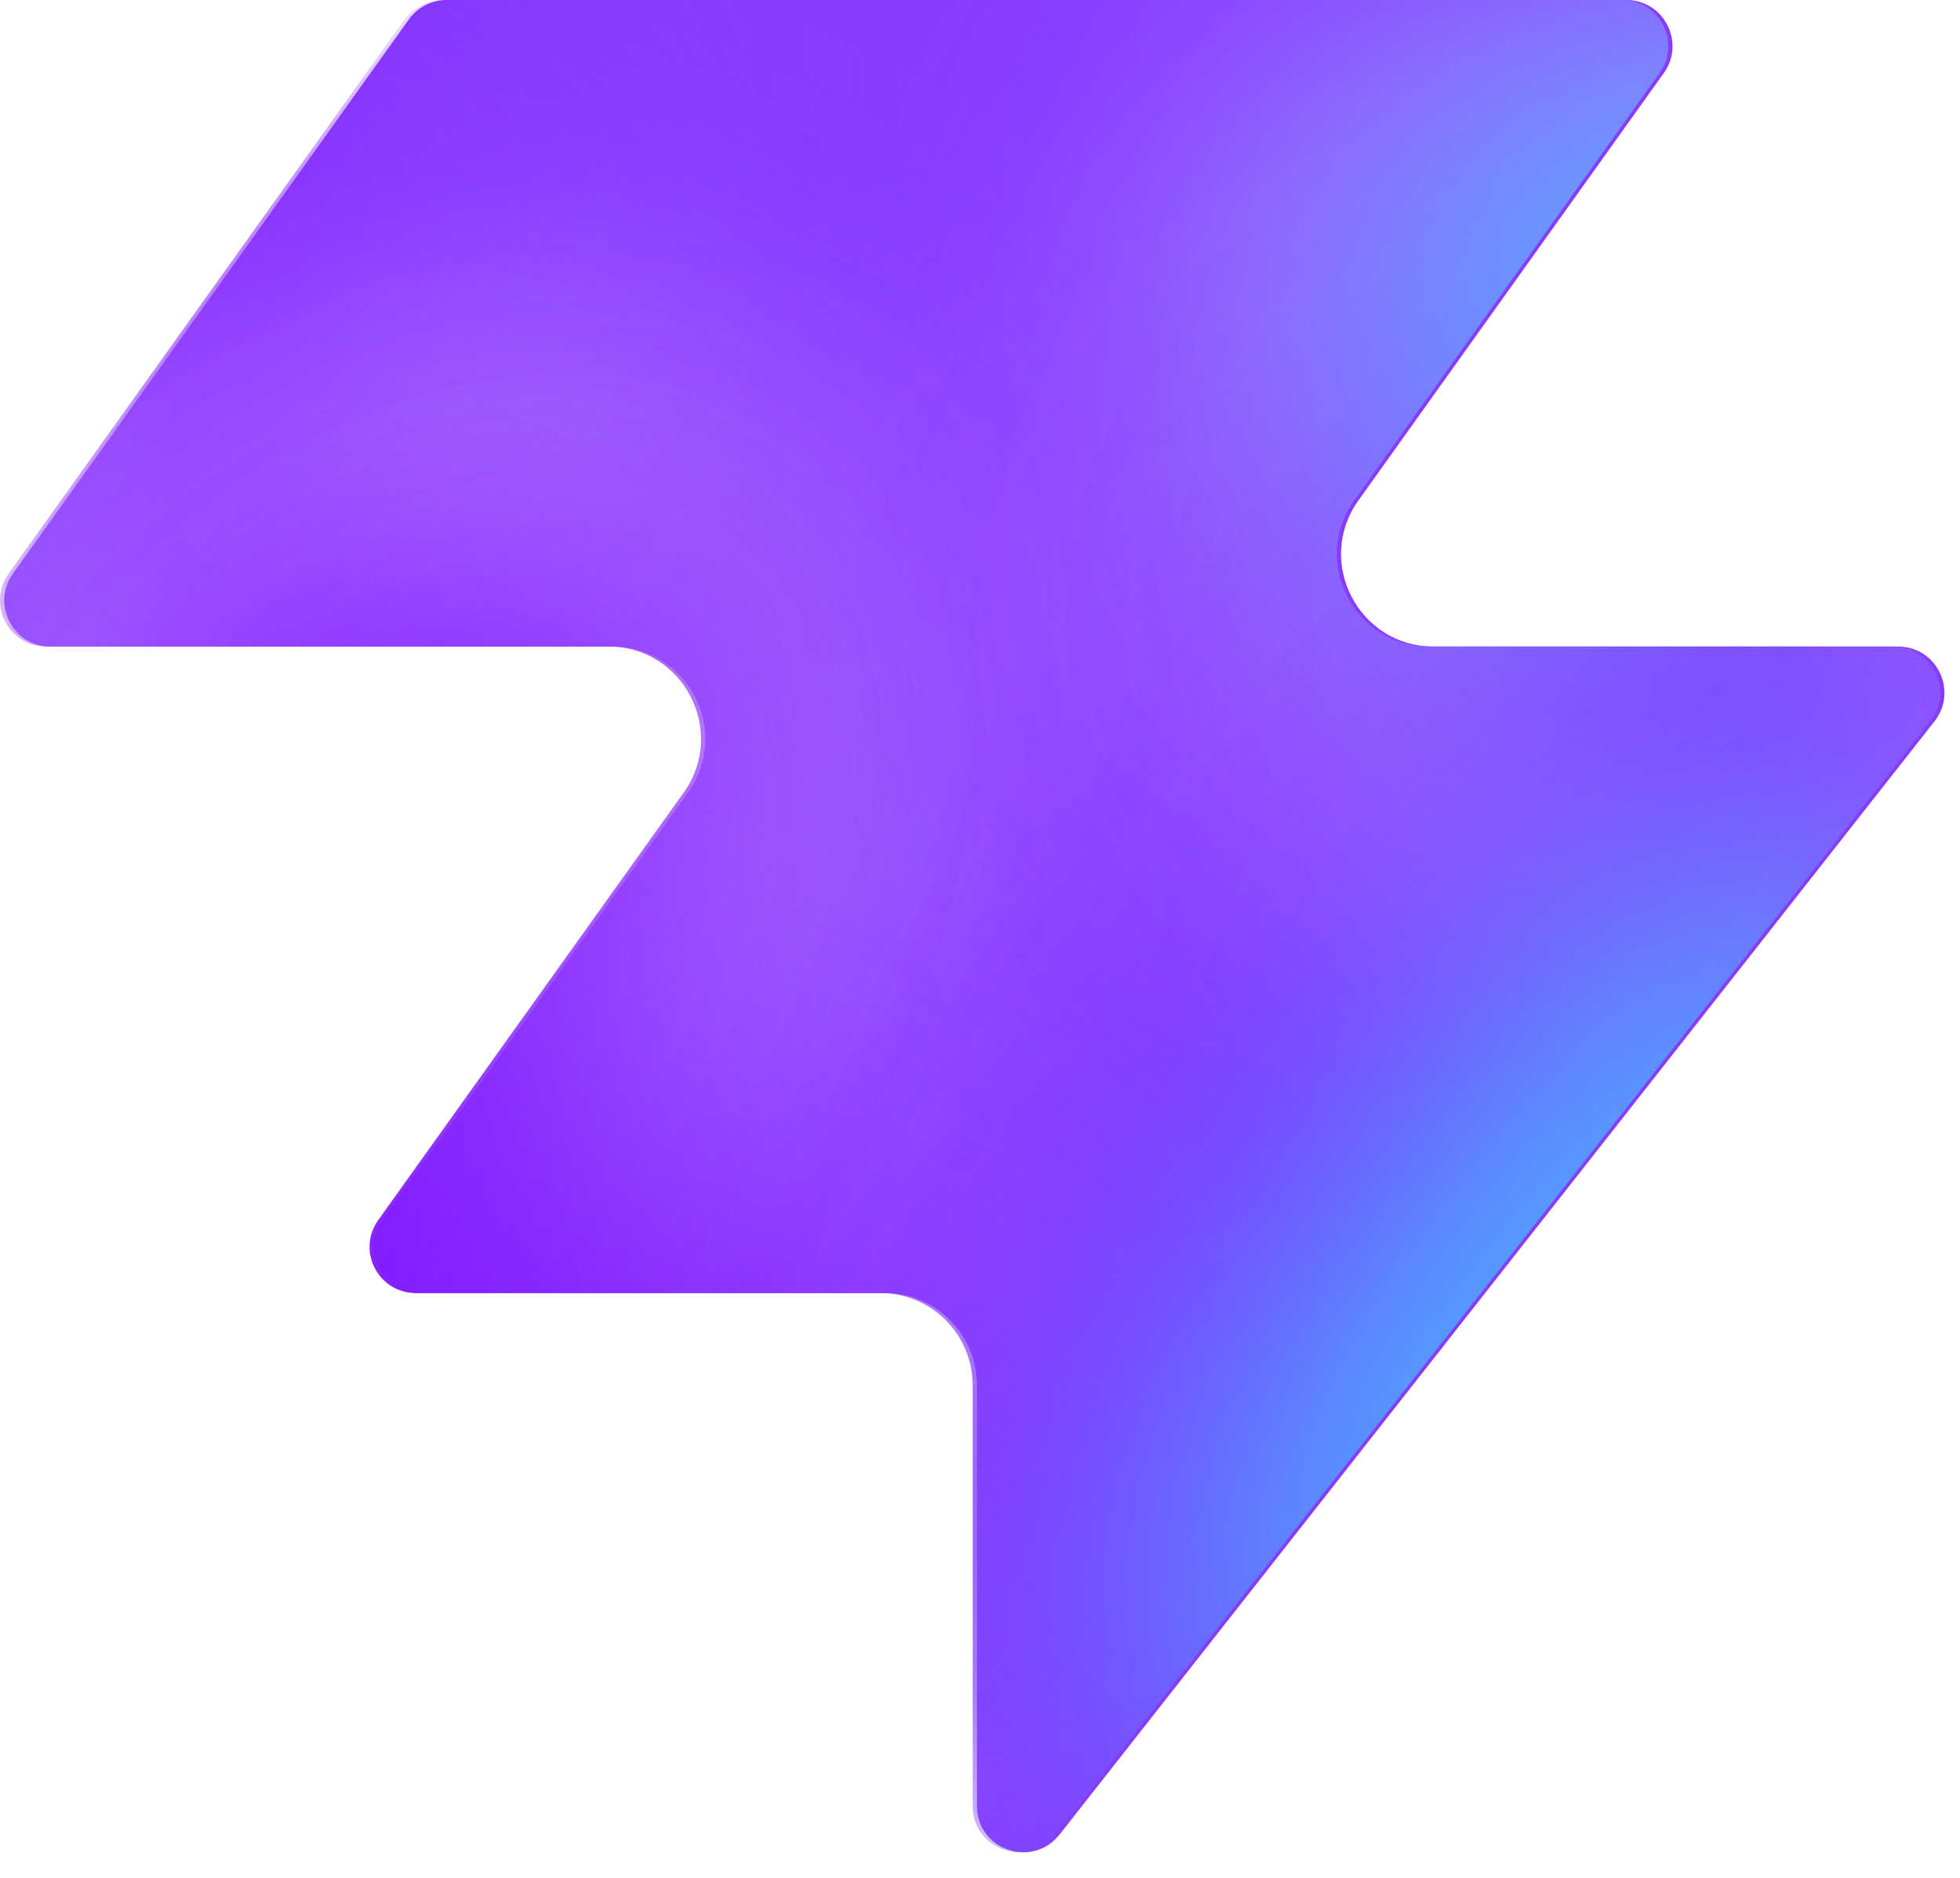
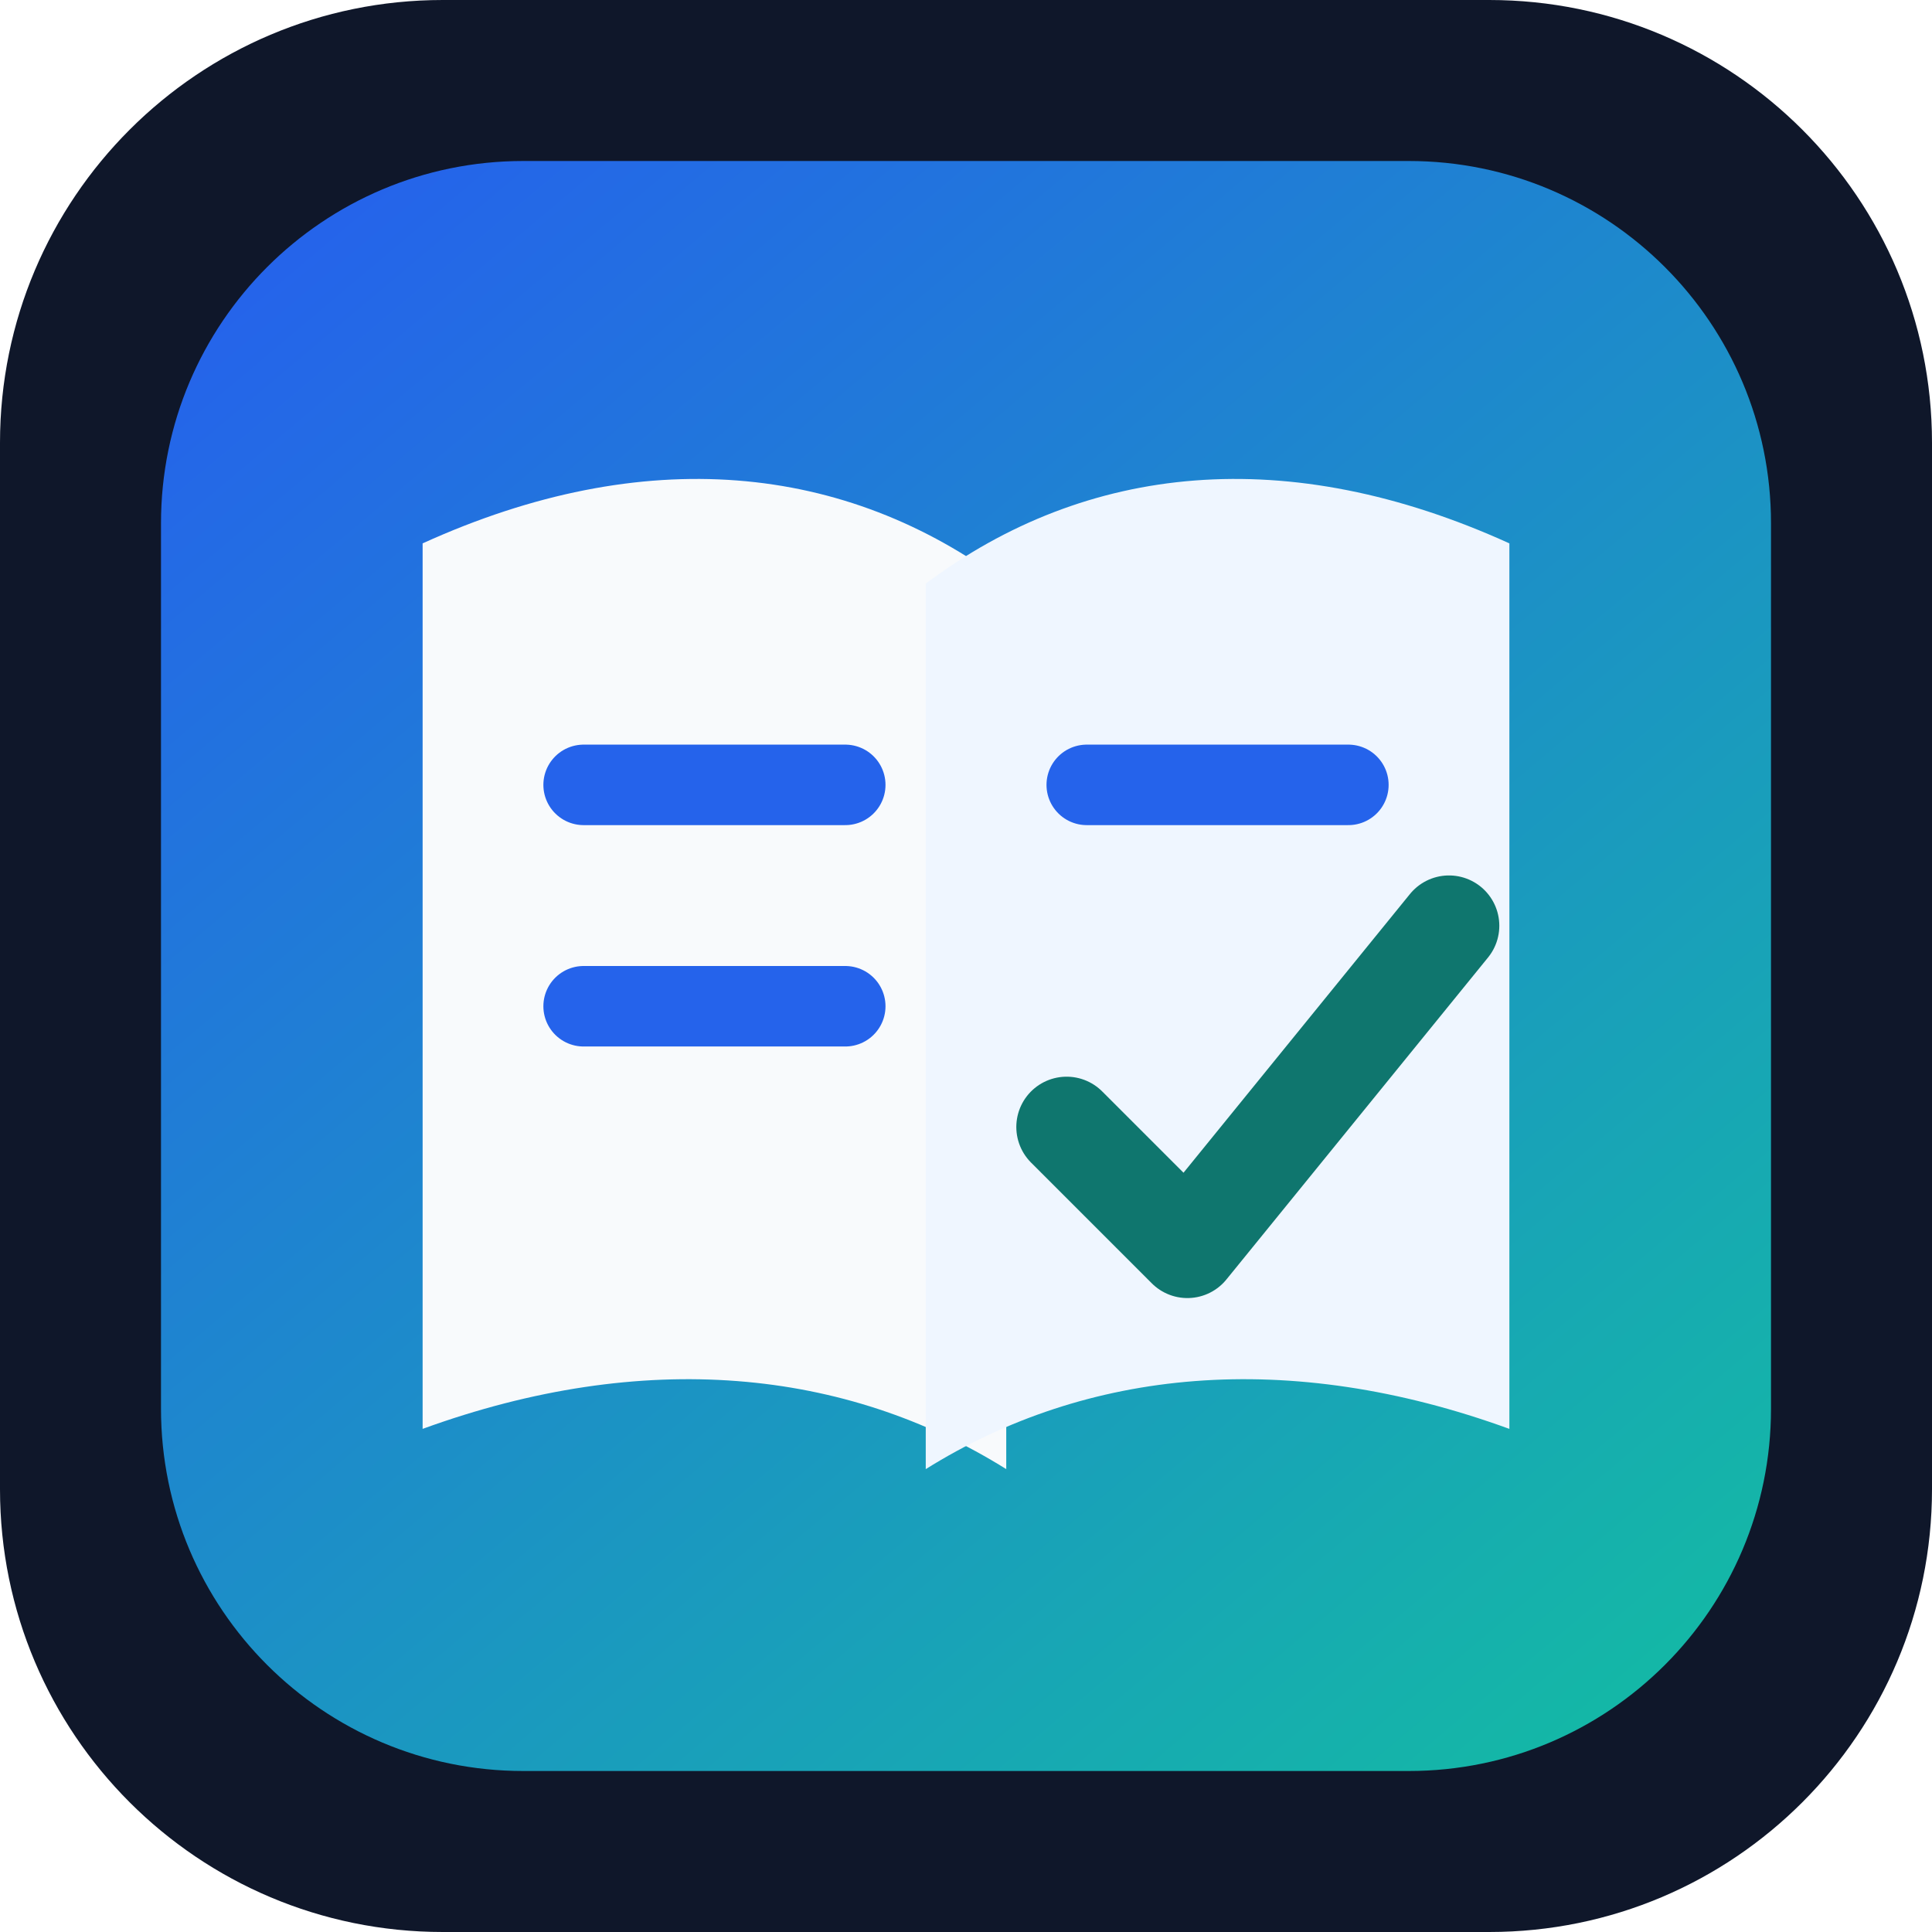
- <svg xmlns="http://www.w3.org/2000/svg" width="48" height="46" fill="none" viewBox="0 0 48 46">
-   <path fill="#863bff" d="M25.946 44.938c-.664.845-2.021.375-2.021-.698V33.937a2.26 2.26 0 0 0-2.262-2.262H10.287c-.92 0-1.456-1.04-.92-1.788l7.48-10.471c1.07-1.497 0-3.578-1.842-3.578H1.237c-.92 0-1.456-1.04-.92-1.788L10.013.474c.214-.297.556-.474.92-.474h28.894c.92 0 1.456 1.04.92 1.788l-7.48 10.471c-1.07 1.498 0 3.579 1.842 3.579h11.377c.943 0 1.473 1.088.89 1.83L25.947 44.94z" style="fill:#863bff;fill:color(display-p3 .525 .23 1);fill-opacity:1" />
-   <mask id="a" width="48" height="46" x="0" y="0" maskUnits="userSpaceOnUse" style="mask-type:alpha">
-     <path fill="#000" d="M25.842 44.938c-.664.844-2.021.375-2.021-.698V33.937a2.26 2.26 0 0 0-2.262-2.262H10.183c-.92 0-1.456-1.04-.92-1.788l7.48-10.471c1.07-1.498 0-3.579-1.842-3.579H1.133c-.92 0-1.456-1.04-.92-1.787L9.91.473c.214-.297.556-.474.92-.474h28.894c.92 0 1.456 1.04.92 1.788l-7.48 10.471c-1.07 1.498 0 3.578 1.842 3.578h11.377c.943 0 1.473 1.088.89 1.832L25.843 44.94z" style="fill:#000;fill-opacity:1" />
-   </mask>
-   <g mask="url(#a)">
-     <g filter="url(#b)">
-       <ellipse cx="5.508" cy="14.704" fill="#ede6ff" rx="5.508" ry="14.704" style="fill:#ede6ff;fill:color(display-p3 .927 .903 1);fill-opacity:1" transform="matrix(.00324 1 1 -.00324 -4.47 31.516)" />
-     </g>
-     <g filter="url(#c)">
-       <ellipse cx="10.399" cy="29.851" fill="#ede6ff" rx="10.399" ry="29.851" style="fill:#ede6ff;fill:color(display-p3 .927 .903 1);fill-opacity:1" transform="matrix(.00324 1 1 -.00324 -39.328 7.883)" />
-     </g>
-     <g filter="url(#d)">
-       <ellipse cx="5.508" cy="30.487" fill="#7e14ff" rx="5.508" ry="30.487" style="fill:#7e14ff;fill:color(display-p3 .492 .077 1);fill-opacity:1" transform="rotate(89.814 -25.913 -14.639)scale(1 -1)" />
-     </g>
-     <g filter="url(#e)">
-       <ellipse cx="5.508" cy="30.599" fill="#7e14ff" rx="5.508" ry="30.599" style="fill:#7e14ff;fill:color(display-p3 .492 .077 1);fill-opacity:1" transform="rotate(89.814 -32.644 -3.334)scale(1 -1)" />
-     </g>
-     <g filter="url(#f)">
-       <ellipse cx="5.508" cy="30.599" fill="#7e14ff" rx="5.508" ry="30.599" style="fill:#7e14ff;fill:color(display-p3 .492 .077 1);fill-opacity:1" transform="matrix(.00324 1 1 -.00324 -34.34 30.47)" />
-     </g>
-     <g filter="url(#g)">
-       <ellipse cx="14.072" cy="22.078" fill="#ede6ff" rx="14.072" ry="22.078" style="fill:#ede6ff;fill:color(display-p3 .927 .903 1);fill-opacity:1" transform="rotate(93.35 24.506 48.493)scale(-1 1)" />
-     </g>
-     <g filter="url(#h)">
-       <ellipse cx="3.47" cy="21.501" fill="#7e14ff" rx="3.47" ry="21.501" style="fill:#7e14ff;fill:color(display-p3 .492 .077 1);fill-opacity:1" transform="rotate(89.009 28.708 47.59)scale(-1 1)" />
-     </g>
-     <g filter="url(#i)">
-       <ellipse cx="3.47" cy="21.501" fill="#7e14ff" rx="3.47" ry="21.501" style="fill:#7e14ff;fill:color(display-p3 .492 .077 1);fill-opacity:1" transform="rotate(89.009 28.708 47.59)scale(-1 1)" />
-     </g>
-     <g filter="url(#j)">
-       <ellipse cx=".387" cy="8.972" fill="#7e14ff" rx="4.407" ry="29.108" style="fill:#7e14ff;fill:color(display-p3 .492 .077 1);fill-opacity:1" transform="rotate(39.51 .387 8.972)" />
-     </g>
-     <g filter="url(#k)">
-       <ellipse cx="47.523" cy="-6.092" fill="#7e14ff" rx="4.407" ry="29.108" style="fill:#7e14ff;fill:color(display-p3 .492 .077 1);fill-opacity:1" transform="rotate(37.892 47.523 -6.092)" />
-     </g>
-     <g filter="url(#l)">
-       <ellipse cx="41.412" cy="6.333" fill="#47bfff" rx="5.971" ry="9.665" style="fill:#47bfff;fill:color(display-p3 .28 .748 1);fill-opacity:1" transform="rotate(37.892 41.412 6.333)" />
-     </g>
-     <g filter="url(#m)">
-       <ellipse cx="-1.879" cy="38.332" fill="#7e14ff" rx="4.407" ry="29.108" style="fill:#7e14ff;fill:color(display-p3 .492 .077 1);fill-opacity:1" transform="rotate(37.892 -1.88 38.332)" />
-     </g>
-     <g filter="url(#n)">
-       <ellipse cx="-1.879" cy="38.332" fill="#7e14ff" rx="4.407" ry="29.108" style="fill:#7e14ff;fill:color(display-p3 .492 .077 1);fill-opacity:1" transform="rotate(37.892 -1.88 38.332)" />
-     </g>
-     <g filter="url(#o)">
-       <ellipse cx="35.651" cy="29.907" fill="#7e14ff" rx="4.407" ry="29.108" style="fill:#7e14ff;fill:color(display-p3 .492 .077 1);fill-opacity:1" transform="rotate(37.892 35.651 29.907)" />
-     </g>
-     <g filter="url(#p)">
-       <ellipse cx="38.418" cy="32.4" fill="#47bfff" rx="5.971" ry="15.297" style="fill:#47bfff;fill:color(display-p3 .28 .748 1);fill-opacity:1" transform="rotate(37.892 38.418 32.4)" />
-     </g>
-   </g>
+ <svg xmlns="http://www.w3.org/2000/svg" width="48" height="48" viewBox="0 0 96 96" role="img" aria-label="BookTidy">
  <defs>
-     <filter id="b" width="60.045" height="41.654" x="-19.77" y="16.149" color-interpolation-filters="sRGB" filterUnits="userSpaceOnUse">
-       <feFlood flood-opacity="0" result="BackgroundImageFix" />
-       <feBlend in="SourceGraphic" in2="BackgroundImageFix" result="shape" />
-       <feGaussianBlur result="effect1_foregroundBlur_2002_17158" stdDeviation="7.659" />
-     </filter>
-     <filter id="c" width="90.34" height="51.437" x="-54.613" y="-7.533" color-interpolation-filters="sRGB" filterUnits="userSpaceOnUse">
-       <feFlood flood-opacity="0" result="BackgroundImageFix" />
-       <feBlend in="SourceGraphic" in2="BackgroundImageFix" result="shape" />
-       <feGaussianBlur result="effect1_foregroundBlur_2002_17158" stdDeviation="7.659" />
-     </filter>
-     <filter id="d" width="79.355" height="29.4" x="-49.64" y="2.03" color-interpolation-filters="sRGB" filterUnits="userSpaceOnUse">
-       <feFlood flood-opacity="0" result="BackgroundImageFix" />
-       <feBlend in="SourceGraphic" in2="BackgroundImageFix" result="shape" />
-       <feGaussianBlur result="effect1_foregroundBlur_2002_17158" stdDeviation="4.596" />
-     </filter>
-     <filter id="e" width="79.579" height="29.4" x="-45.045" y="20.029" color-interpolation-filters="sRGB" filterUnits="userSpaceOnUse">
-       <feFlood flood-opacity="0" result="BackgroundImageFix" />
-       <feBlend in="SourceGraphic" in2="BackgroundImageFix" result="shape" />
-       <feGaussianBlur result="effect1_foregroundBlur_2002_17158" stdDeviation="4.596" />
-     </filter>
-     <filter id="f" width="79.579" height="29.4" x="-43.513" y="21.178" color-interpolation-filters="sRGB" filterUnits="userSpaceOnUse">
-       <feFlood flood-opacity="0" result="BackgroundImageFix" />
-       <feBlend in="SourceGraphic" in2="BackgroundImageFix" result="shape" />
-       <feGaussianBlur result="effect1_foregroundBlur_2002_17158" stdDeviation="4.596" />
-     </filter>
-     <filter id="g" width="74.749" height="58.852" x="15.756" y="-17.901" color-interpolation-filters="sRGB" filterUnits="userSpaceOnUse">
-       <feFlood flood-opacity="0" result="BackgroundImageFix" />
-       <feBlend in="SourceGraphic" in2="BackgroundImageFix" result="shape" />
-       <feGaussianBlur result="effect1_foregroundBlur_2002_17158" stdDeviation="7.659" />
-     </filter>
-     <filter id="h" width="61.377" height="25.362" x="23.548" y="2.284" color-interpolation-filters="sRGB" filterUnits="userSpaceOnUse">
-       <feFlood flood-opacity="0" result="BackgroundImageFix" />
-       <feBlend in="SourceGraphic" in2="BackgroundImageFix" result="shape" />
-       <feGaussianBlur result="effect1_foregroundBlur_2002_17158" stdDeviation="4.596" />
-     </filter>
-     <filter id="i" width="61.377" height="25.362" x="23.548" y="2.284" color-interpolation-filters="sRGB" filterUnits="userSpaceOnUse">
-       <feFlood flood-opacity="0" result="BackgroundImageFix" />
-       <feBlend in="SourceGraphic" in2="BackgroundImageFix" result="shape" />
-       <feGaussianBlur result="effect1_foregroundBlur_2002_17158" stdDeviation="4.596" />
-     </filter>
-     <filter id="j" width="56.045" height="63.649" x="-27.636" y="-22.853" color-interpolation-filters="sRGB" filterUnits="userSpaceOnUse">
-       <feFlood flood-opacity="0" result="BackgroundImageFix" />
-       <feBlend in="SourceGraphic" in2="BackgroundImageFix" result="shape" />
-       <feGaussianBlur result="effect1_foregroundBlur_2002_17158" stdDeviation="4.596" />
-     </filter>
-     <filter id="k" width="54.814" height="64.646" x="20.116" y="-38.415" color-interpolation-filters="sRGB" filterUnits="userSpaceOnUse">
-       <feFlood flood-opacity="0" result="BackgroundImageFix" />
-       <feBlend in="SourceGraphic" in2="BackgroundImageFix" result="shape" />
-       <feGaussianBlur result="effect1_foregroundBlur_2002_17158" stdDeviation="4.596" />
-     </filter>
-     <filter id="l" width="33.541" height="35.313" x="24.641" y="-11.323" color-interpolation-filters="sRGB" filterUnits="userSpaceOnUse">
-       <feFlood flood-opacity="0" result="BackgroundImageFix" />
-       <feBlend in="SourceGraphic" in2="BackgroundImageFix" result="shape" />
-       <feGaussianBlur result="effect1_foregroundBlur_2002_17158" stdDeviation="4.596" />
-     </filter>
-     <filter id="m" width="54.814" height="64.646" x="-29.286" y="6.009" color-interpolation-filters="sRGB" filterUnits="userSpaceOnUse">
-       <feFlood flood-opacity="0" result="BackgroundImageFix" />
-       <feBlend in="SourceGraphic" in2="BackgroundImageFix" result="shape" />
-       <feGaussianBlur result="effect1_foregroundBlur_2002_17158" stdDeviation="4.596" />
-     </filter>
-     <filter id="n" width="54.814" height="64.646" x="-29.286" y="6.009" color-interpolation-filters="sRGB" filterUnits="userSpaceOnUse">
-       <feFlood flood-opacity="0" result="BackgroundImageFix" />
-       <feBlend in="SourceGraphic" in2="BackgroundImageFix" result="shape" />
-       <feGaussianBlur result="effect1_foregroundBlur_2002_17158" stdDeviation="4.596" />
-     </filter>
-     <filter id="o" width="54.814" height="64.646" x="8.244" y="-2.416" color-interpolation-filters="sRGB" filterUnits="userSpaceOnUse">
-       <feFlood flood-opacity="0" result="BackgroundImageFix" />
-       <feBlend in="SourceGraphic" in2="BackgroundImageFix" result="shape" />
-       <feGaussianBlur result="effect1_foregroundBlur_2002_17158" stdDeviation="4.596" />
-     </filter>
-     <filter id="p" width="39.409" height="43.623" x="18.713" y="10.588" color-interpolation-filters="sRGB" filterUnits="userSpaceOnUse">
-       <feFlood flood-opacity="0" result="BackgroundImageFix" />
-       <feBlend in="SourceGraphic" in2="BackgroundImageFix" result="shape" />
-       <feGaussianBlur result="effect1_foregroundBlur_2002_17158" stdDeviation="4.596" />
-     </filter>
+     <linearGradient id="booktidy-bg" x1="16" x2="80" y1="10" y2="86" gradientUnits="userSpaceOnUse">
+       <stop stop-color="#2563eb" />
+       <stop offset="1" stop-color="#14b8a6" />
+     </linearGradient>
  </defs>
+   <rect width="96" height="96" rx="22" fill="#0f172a" />
+   <rect x="8" y="8" width="80" height="80" rx="18" fill="url(#booktidy-bg)" />
+   <path fill="#f8fafc" d="M21 27c11-5 21-4 29 2v44c-8-5-18-6-29-2z" />
+   <path fill="#eff6ff" d="M75 27c-11-5-21-4-29 2v44c8-5 18-6 29-2z" />
+   <path stroke="#2563eb" stroke-linecap="round" stroke-width="4" d="M29 39h13M29 50h13M54 39h13" />
+   <path fill="none" stroke="#0f766e" stroke-linecap="round" stroke-linejoin="round" stroke-width="5" d="m53 56 6 6 13-16" />
</svg>
